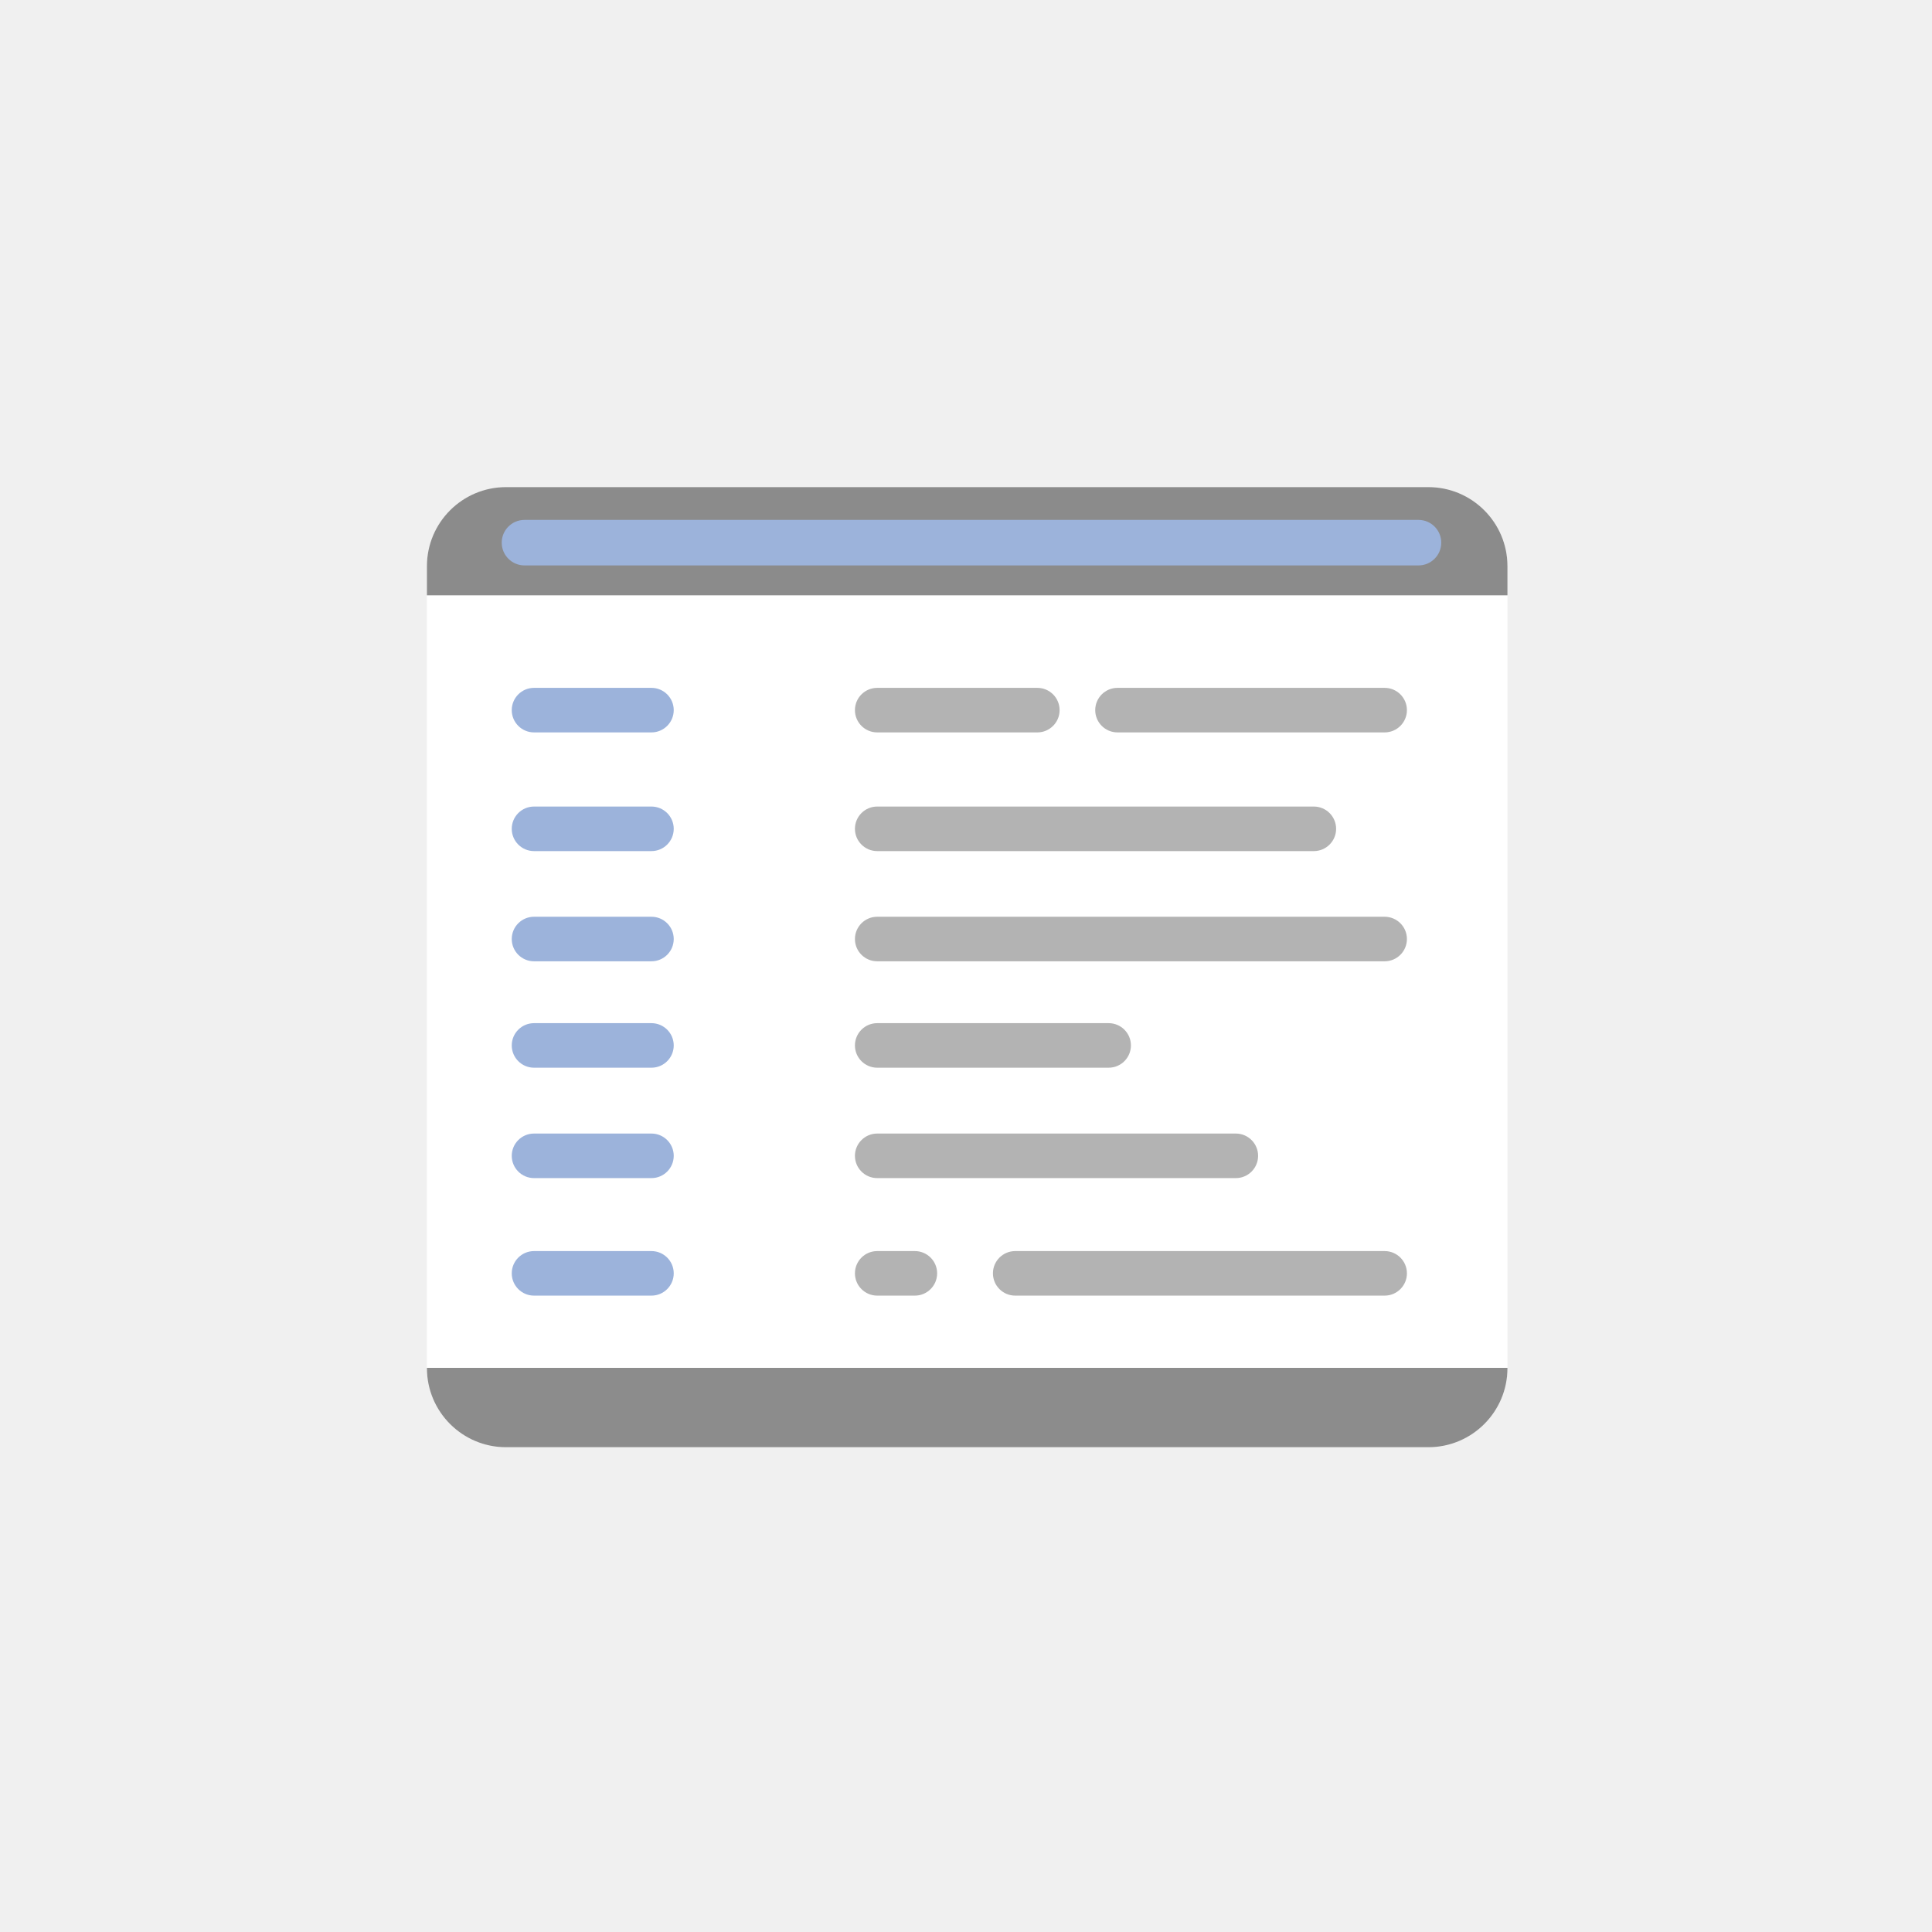
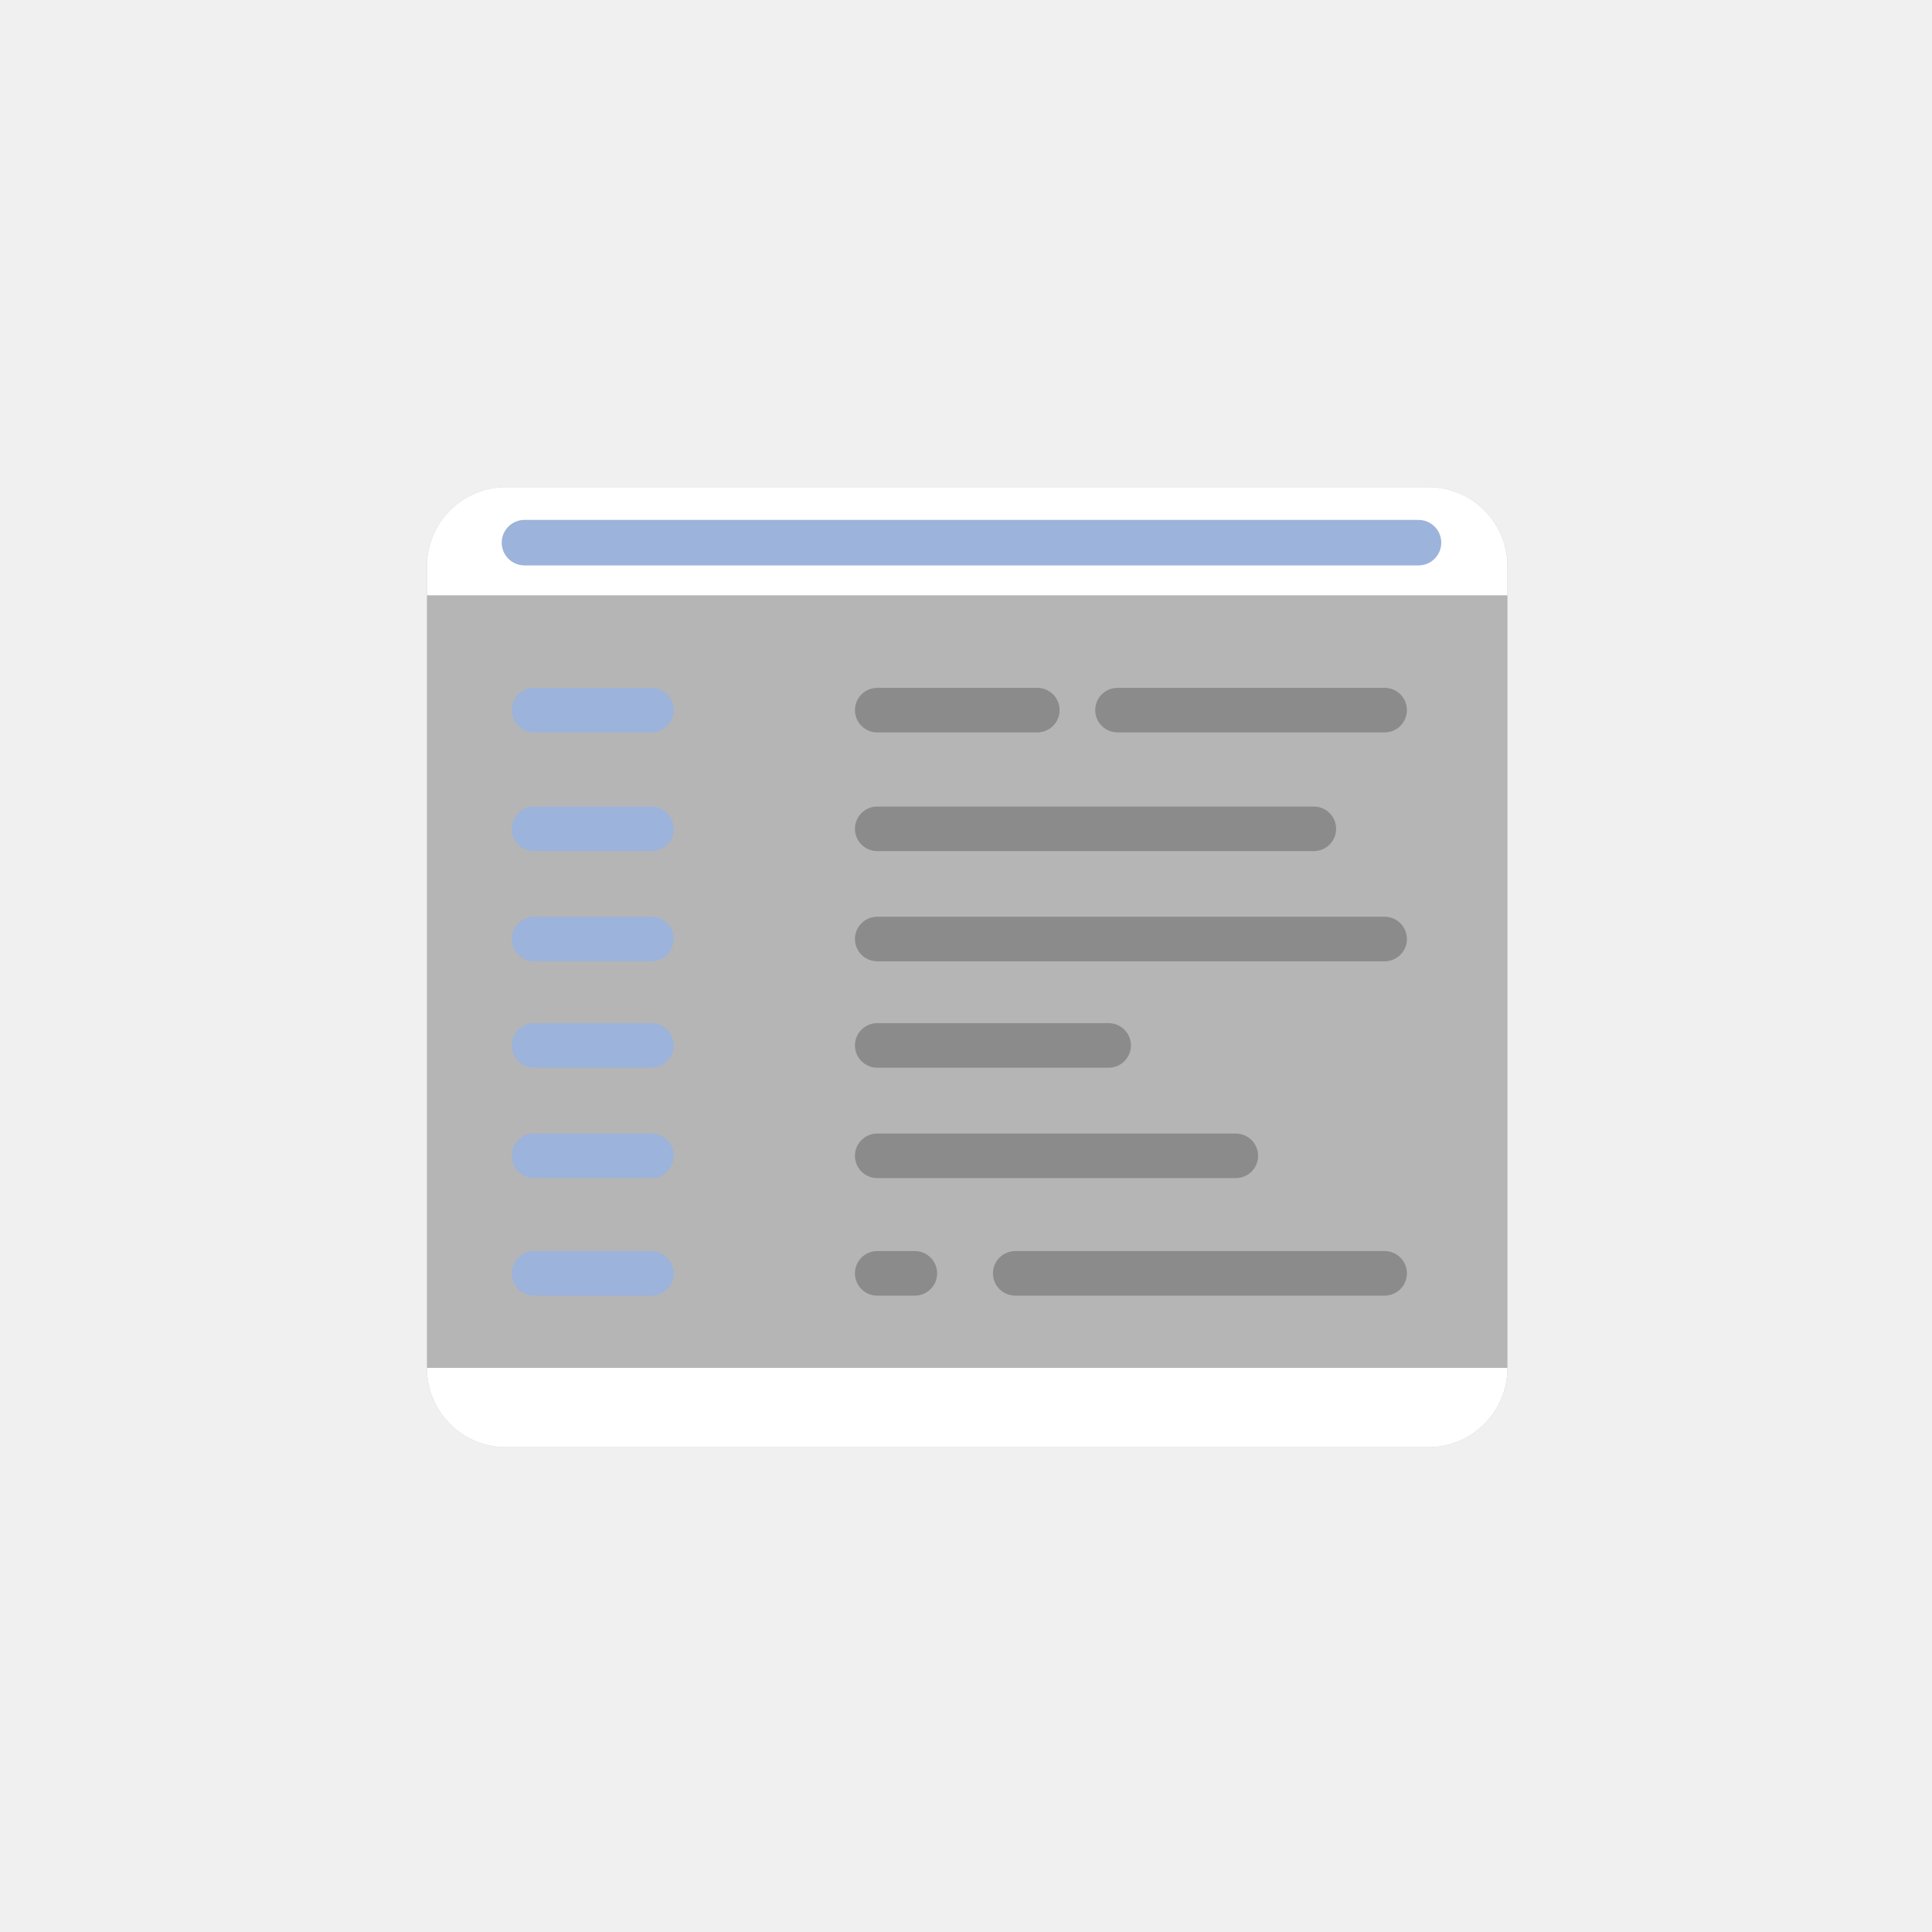
<svg xmlns="http://www.w3.org/2000/svg" width="100%" height="100%" viewBox="0 0 800 800" version="1.1" xml:space="preserve" style="fill-rule:evenodd;clip-rule:evenodd;stroke-linejoin:round;stroke-miterlimit:2;">
-   <path d="M624.208,234.454c0,-18.077 -14.676,-32.753 -32.753,-32.753l-381.926,-0c-18.077,-0 -32.753,14.676 -32.753,32.753l-0,332.057c-0,18.077 14.676,32.753 32.753,32.753l381.926,0c18.077,0 32.753,-14.676 32.753,-32.753l0,-332.057Z" style="fill:#fff;" />
+   <path d="M624.208,234.454c0,-18.077 -14.676,-32.753 -32.753,-32.753l-381.926,-0c-18.077,-0 -32.753,14.676 -32.753,32.753l-0,332.057c-0,18.077 14.676,32.753 32.753,32.753l381.926,0c18.077,0 32.753,-14.676 32.753,-32.753l0,-332.057Z" style="fill:#b5b5b5;" />
  <clipPath id="_clip1">
    <path d="M624.208,234.454c0,-18.077 -14.676,-32.753 -32.753,-32.753l-381.926,-0c-18.077,-0 -32.753,14.676 -32.753,32.753l-0,332.057c-0,18.077 14.676,32.753 32.753,32.753l381.926,0c18.077,0 32.753,-14.676 32.753,-32.753l0,-332.057Z" />
  </clipPath>
  <g clip-path="url(#_clip1)">
    <g>
-       <rect x="110.265" y="160.804" width="582.29" height="85.692" style="fill:#8b8b8b;" />
+       <rect x="110.265" y="160.804" width="582.29" height="85.692" style="fill:#fff;" />
      <path d="M596.795,224.705c0,-5.2 -4.221,-9.422 -9.421,-9.422l-370.198,-0c-5.2,-0 -9.422,4.222 -9.422,9.422c-0,5.2 4.222,9.422 9.422,9.422l370.198,-0c5.2,-0 9.421,-4.222 9.421,-9.422Z" style="fill:#9cb3db;" />
-       <rect x="127.886" y="566.393" width="533.677" height="77.375" style="fill:#8c8c8c;" />
+       <rect x="127.886" y="566.393" width="533.677" height="77.375" style="fill:#fff;" />
    </g>
    <g>
      <g>
        <path d="M278.978,343.197c-0,-5.09 -4.133,-9.223 -9.223,-9.223l-48.627,0c-5.09,0 -9.223,4.133 -9.223,9.223c-0,5.09 4.133,9.223 9.223,9.223l48.627,-0c5.09,-0 9.223,-4.133 9.223,-9.223Z" style="fill:#9cb3db;" />
        <path d="M278.978,388.831c-0,-5.091 -4.133,-9.223 -9.223,-9.223l-48.627,-0c-5.09,-0 -9.223,4.132 -9.223,9.223c-0,5.09 4.133,9.222 9.223,9.222l48.627,0c5.09,0 9.223,-4.132 9.223,-9.222Z" style="fill:#9cb3db;" />
        <path d="M278.978,432.89c-0,-5.09 -4.133,-9.223 -9.223,-9.223l-48.627,0c-5.09,0 -9.223,4.133 -9.223,9.223c-0,5.09 4.133,9.223 9.223,9.223l48.627,-0c5.09,-0 9.223,-4.133 9.223,-9.223Z" style="fill:#9cb3db;" />
        <path d="M278.978,478.603c-0,-5.09 -4.133,-9.223 -9.223,-9.223l-48.627,0c-5.09,0 -9.223,4.133 -9.223,9.223c-0,5.09 4.133,9.223 9.223,9.223l48.627,-0c5.09,-0 9.223,-4.133 9.223,-9.223Z" style="fill:#9cb3db;" />
        <path d="M278.978,527.268c-0,-5.091 -4.133,-9.223 -9.223,-9.223l-48.627,-0c-5.09,-0 -9.223,4.132 -9.223,9.223c-0,5.09 4.133,9.222 9.223,9.222l48.627,0c5.09,0 9.223,-4.132 9.223,-9.222Z" style="fill:#9cb3db;" />
        <path d="M278.978,294.05c-0,-5.09 -4.133,-9.223 -9.223,-9.223l-48.627,0c-5.09,0 -9.223,4.133 -9.223,9.223c-0,5.09 4.133,9.223 9.223,9.223l48.627,-0c5.09,-0 9.223,-4.133 9.223,-9.223Z" style="fill:#9cb3db;" />
      </g>
      <g>
-         <path d="M553.256,343.197c0,-5.09 -4.132,-9.223 -9.223,-9.223l-180.8,0c-5.09,0 -9.223,4.133 -9.223,9.223c0,5.09 4.133,9.223 9.223,9.223l180.8,-0c5.091,-0 9.223,-4.133 9.223,-9.223Z" style="fill:#b3b3b3;" />
-         <path d="M582.576,388.831c-0,-5.091 -4.133,-9.223 -9.223,-9.223l-210.12,-0c-5.09,-0 -9.223,4.132 -9.223,9.223c0,5.09 4.133,9.222 9.223,9.222l210.12,0c5.09,0 9.223,-4.132 9.223,-9.222Z" style="fill:#b3b3b3;" />
-         <path d="M468.293,432.89c0,-5.09 -4.132,-9.223 -9.223,-9.223l-95.837,0c-5.09,0 -9.223,4.133 -9.223,9.223c0,5.09 4.133,9.223 9.223,9.223l95.837,-0c5.091,-0 9.223,-4.133 9.223,-9.223Z" style="fill:#b3b3b3;" />
-         <path d="M520.952,478.603c0,-5.09 -4.133,-9.223 -9.223,-9.223l-148.496,0c-5.09,0 -9.223,4.133 -9.223,9.223c0,5.09 4.133,9.223 9.223,9.223l148.496,-0c5.09,-0 9.223,-4.133 9.223,-9.223Z" style="fill:#b3b3b3;" />
-         <path d="M582.576,527.268c-0,-5.091 -4.133,-9.223 -9.223,-9.223l-152.978,-0c-5.091,-0 -9.223,4.132 -9.223,9.223c-0,5.09 4.132,9.222 9.223,9.222l152.978,0c5.09,0 9.223,-4.132 9.223,-9.222Z" style="fill:#b3b3b3;" />
-         <path d="M388.047,527.268c-0,-5.091 -4.133,-9.223 -9.223,-9.223l-15.591,-0c-5.09,-0 -9.223,4.132 -9.223,9.223c0,5.09 4.133,9.222 9.223,9.222l15.591,0c5.09,0 9.223,-4.132 9.223,-9.222Z" style="fill:#b3b3b3;" />
-         <path d="M438.76,294.05c0,-5.09 -4.132,-9.223 -9.222,-9.223l-66.305,0c-5.09,0 -9.223,4.133 -9.223,9.223c0,5.09 4.133,9.223 9.223,9.223l66.305,-0c5.09,-0 9.222,-4.133 9.222,-9.223Z" style="fill:#b3b3b3;" />
-         <path d="M582.576,294.05c-0,-5.09 -4.133,-9.223 -9.223,-9.223l-110.621,0c-5.09,0 -9.223,4.133 -9.223,9.223c0,5.09 4.133,9.223 9.223,9.223l110.621,-0c5.09,-0 9.223,-4.133 9.223,-9.223Z" style="fill:#b3b3b3;" />
+         <path d="M553.256,343.197c0,-5.09 -4.132,-9.223 -9.223,-9.223l-180.8,0c-5.09,0 -9.223,4.133 -9.223,9.223c0,5.09 4.133,9.223 9.223,9.223l180.8,-0c5.091,-0 9.223,-4.133 9.223,-9.223Z" style="fill:#8b8b8b;" />
+         <path d="M582.576,388.831c-0,-5.091 -4.133,-9.223 -9.223,-9.223l-210.12,-0c-5.09,-0 -9.223,4.132 -9.223,9.223c0,5.09 4.133,9.222 9.223,9.222l210.12,0c5.09,0 9.223,-4.132 9.223,-9.222Z" style="fill:#8b8b8b;" />
+         <path d="M468.293,432.89c0,-5.09 -4.132,-9.223 -9.223,-9.223l-95.837,0c-5.09,0 -9.223,4.133 -9.223,9.223c0,5.09 4.133,9.223 9.223,9.223l95.837,-0c5.091,-0 9.223,-4.133 9.223,-9.223Z" style="fill:#8b8b8b;" />
+         <path d="M520.952,478.603c0,-5.09 -4.133,-9.223 -9.223,-9.223l-148.496,0c-5.09,0 -9.223,4.133 -9.223,9.223c0,5.09 4.133,9.223 9.223,9.223l148.496,-0c5.09,-0 9.223,-4.133 9.223,-9.223Z" style="fill:#8b8b8b;" />
+         <path d="M582.576,527.268c-0,-5.091 -4.133,-9.223 -9.223,-9.223l-152.978,-0c-5.091,-0 -9.223,4.132 -9.223,9.223c-0,5.09 4.132,9.222 9.223,9.222l152.978,0c5.09,0 9.223,-4.132 9.223,-9.222Z" style="fill:#8b8b8b;" />
+         <path d="M388.047,527.268c-0,-5.091 -4.133,-9.223 -9.223,-9.223l-15.591,-0c-5.09,-0 -9.223,4.132 -9.223,9.223c0,5.09 4.133,9.222 9.223,9.222l15.591,0c5.09,0 9.223,-4.132 9.223,-9.222Z" style="fill:#8b8b8b;" />
+         <path d="M438.76,294.05c0,-5.09 -4.132,-9.223 -9.222,-9.223l-66.305,0c-5.09,0 -9.223,4.133 -9.223,9.223c0,5.09 4.133,9.223 9.223,9.223l66.305,-0c5.09,-0 9.222,-4.133 9.222,-9.223Z" style="fill:#8b8b8b;" />
+         <path d="M582.576,294.05c-0,-5.09 -4.133,-9.223 -9.223,-9.223l-110.621,0c-5.09,0 -9.223,4.133 -9.223,9.223c0,5.09 4.133,9.223 9.223,9.223l110.621,-0c5.09,-0 9.223,-4.133 9.223,-9.223Z" style="fill:#8b8b8b;" />
      </g>
    </g>
  </g>
</svg>
